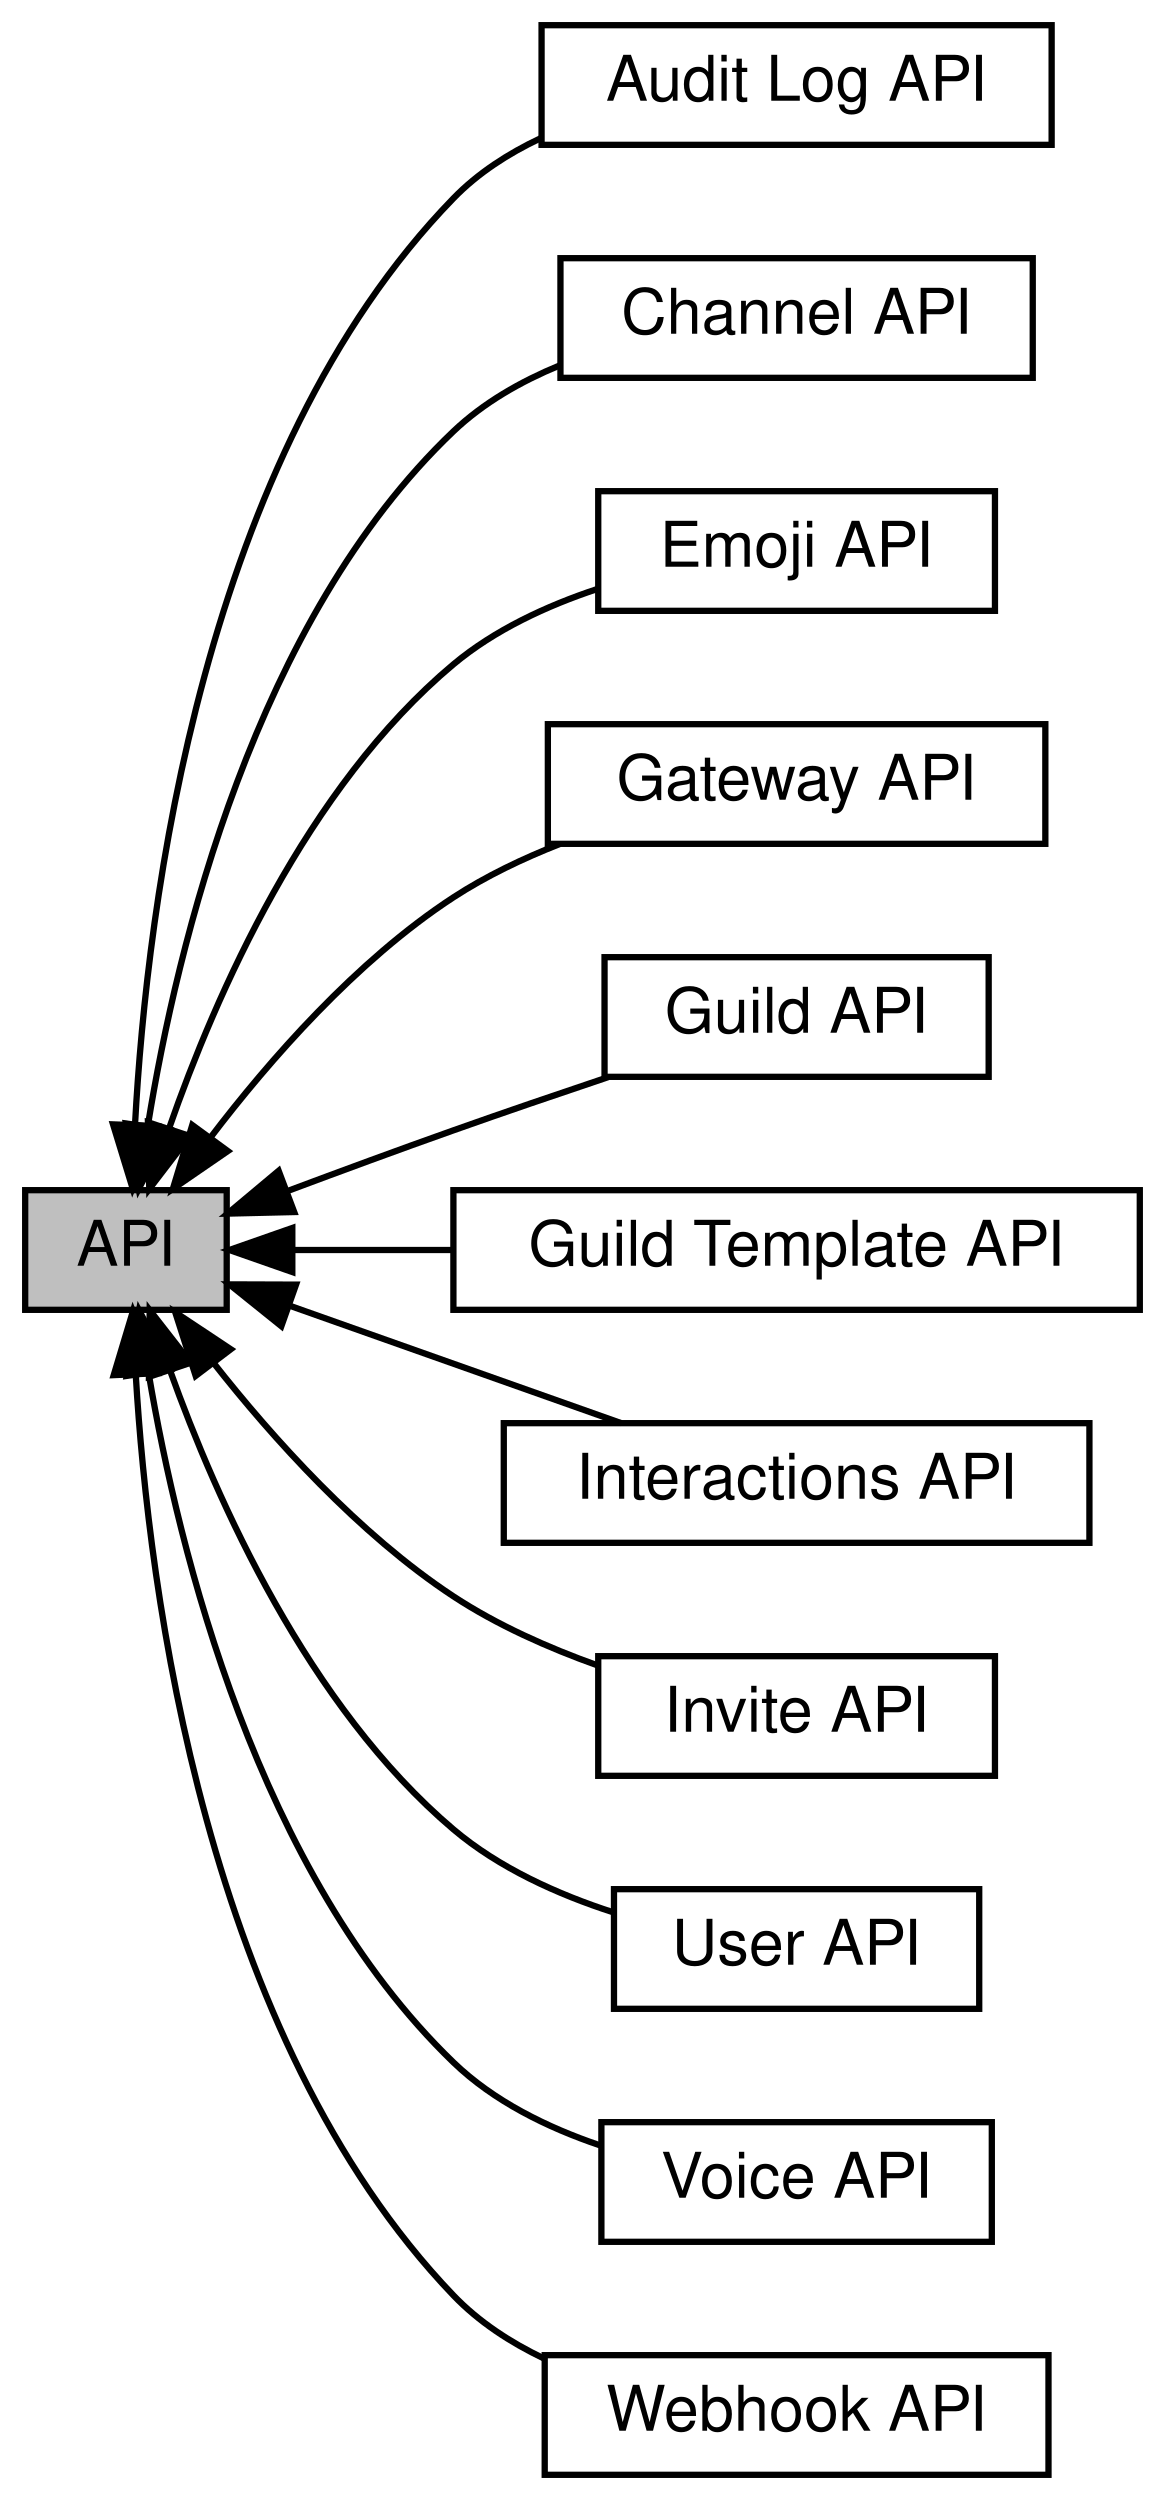
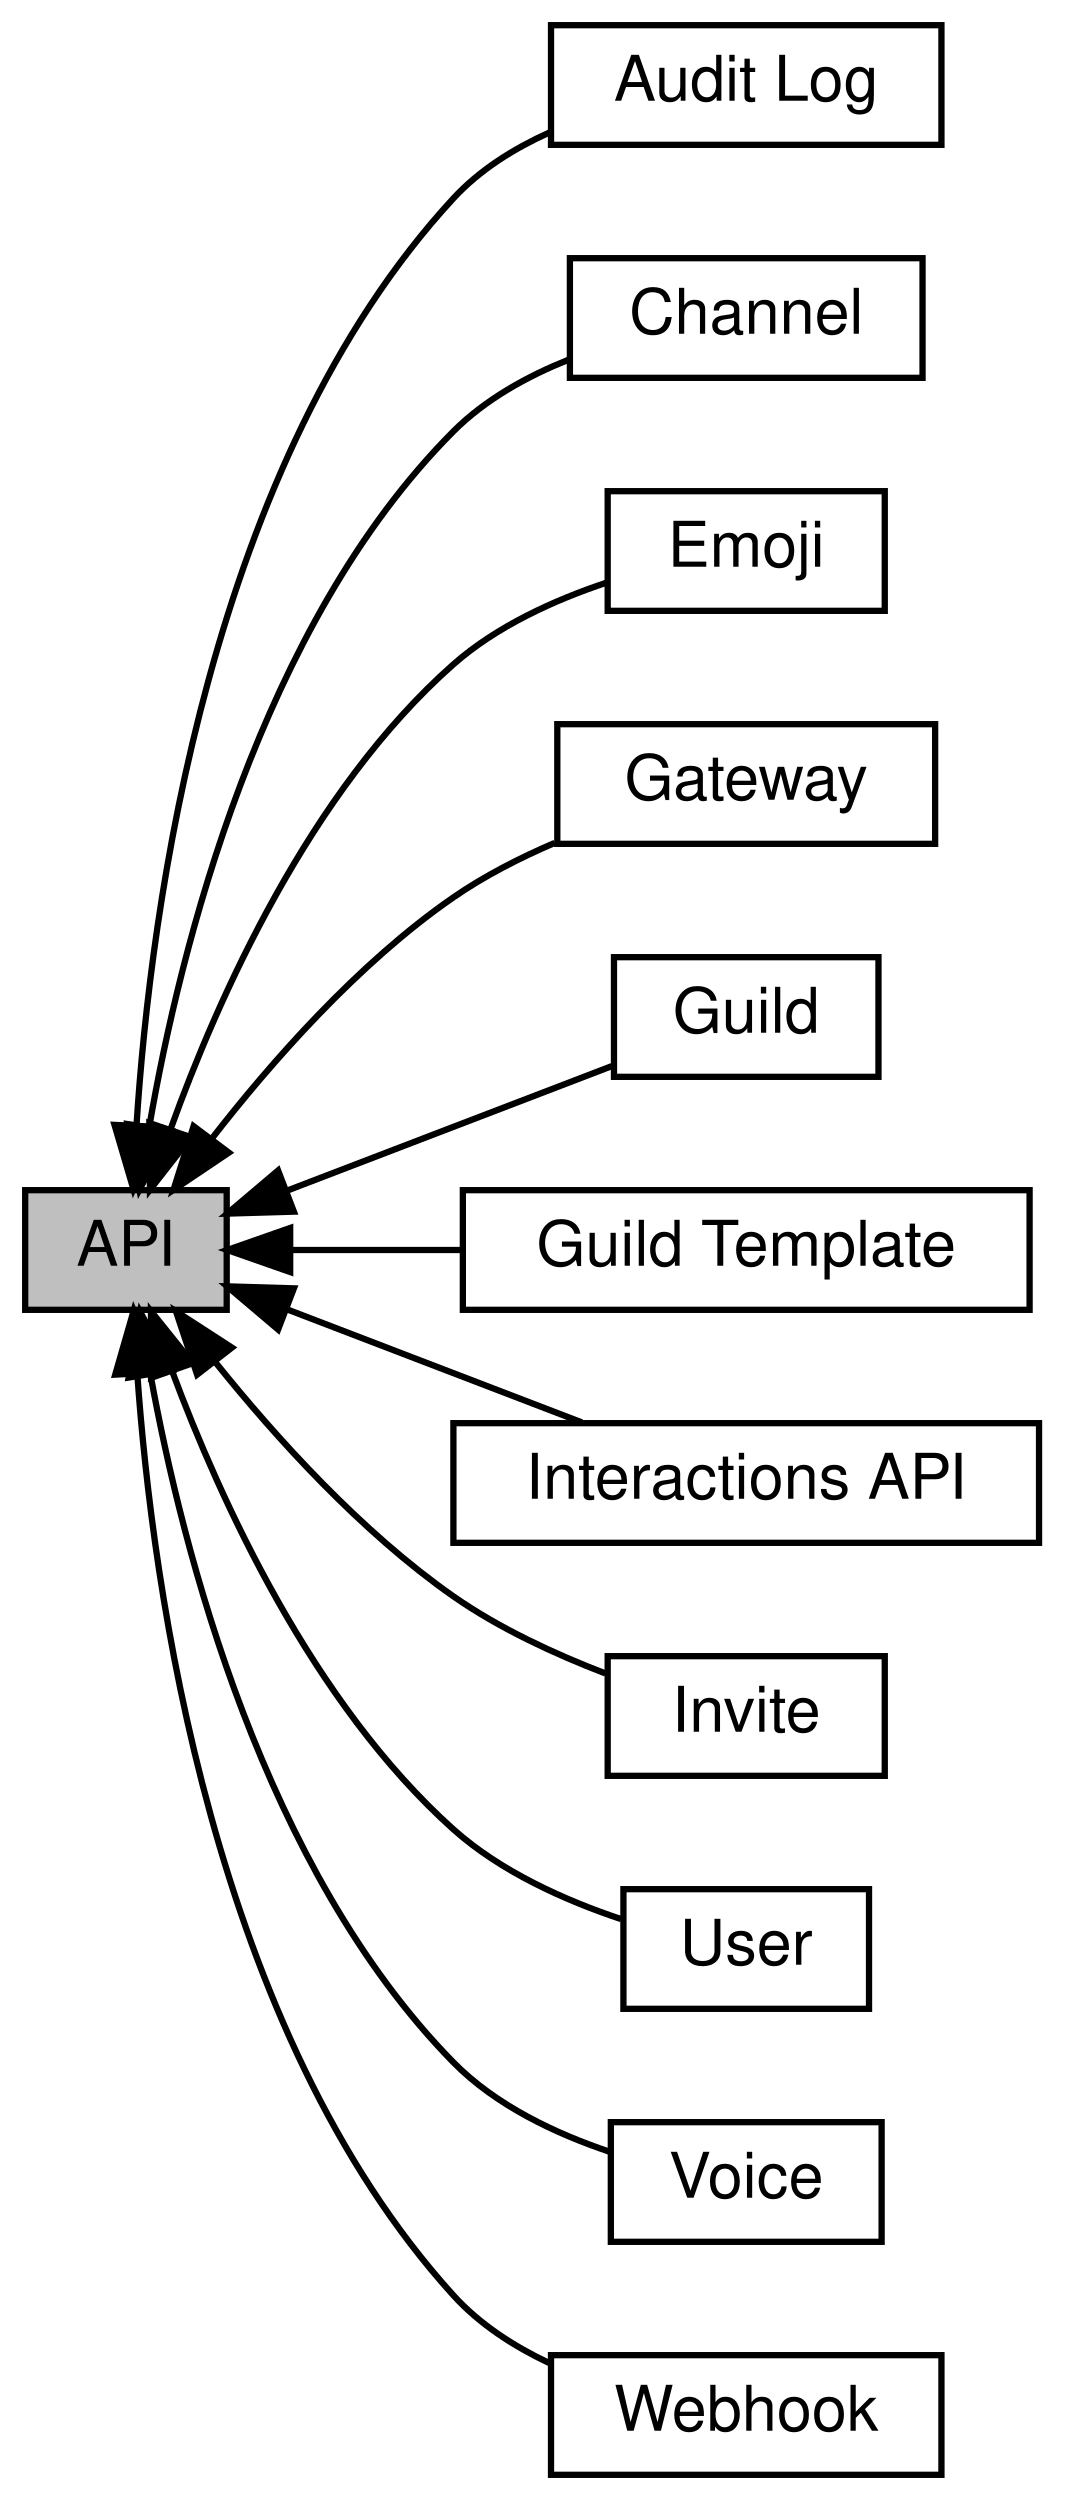
- <svg xmlns="http://www.w3.org/2000/svg" xmlns:xlink="http://www.w3.org/1999/xlink" width="185pt" height="397pt" viewBox="0.00 0.00 185.00 397.00">
+ <svg xmlns="http://www.w3.org/2000/svg" xmlns:xlink="http://www.w3.org/1999/xlink" width="169pt" height="397pt" viewBox="0.00 0.00 169.00 397.00">
  <g id="graph0" class="graph" transform="scale(1 1) rotate(0) translate(4 393)">
    <g id="node1" class="node">
      <g id="a_node1">
        <a xlink:title="The Discord public API supported by Concord.">
          <polygon fill="#bfbfbf" stroke="black" points="32,-204 0,-204 0,-185 32,-185 32,-204" />
          <text text-anchor="middle" x="16" y="-192" font-family="Helvetica,sans-Serif" font-size="10.00">API</text>
        </a>
      </g>
    </g>
    <g id="node2" class="node">
      <g id="a_node2">
        <a xlink:href="../../d8/d90/group__DiscordAPIAuditLog.html" target="_top" xlink:title="Audit Log's public API supported by Concord.">
-           <polygon fill="none" stroke="black" points="163,-389 82,-389 82,-370 163,-370 163,-389" />
-           <text text-anchor="middle" x="122.5" y="-377" font-family="Helvetica,sans-Serif" font-size="10.00">Audit Log API</text>
+           <polygon fill="none" stroke="black" points="145.5,-389 83.5,-389 83.5,-370 145.5,-370 145.5,-389" />
+           <text text-anchor="middle" x="114.5" y="-377" font-family="Helvetica,sans-Serif" font-size="10.00">Audit Log</text>
        </a>
      </g>
    </g>
    <g id="edge1" class="edge">
-       <path fill="none" stroke="black" d="M17.45,-214.57C19.33,-249.22 28.13,-320.49 68,-361.5 71.89,-365.51 76.71,-368.62 81.83,-371.04" />
-       <polygon fill="black" stroke="black" points="20.94,-214.17 17.05,-204.32 13.95,-214.45 20.94,-214.17" />
+       <path fill="none" stroke="black" d="M17.68,-214.36C19.9,-248.68 29.21,-319.47 68,-361.5 72.15,-366 77.56,-369.39 83.2,-371.94" />
+       <polygon fill="black" stroke="black" points="21.17,-214.02 17.17,-204.21 14.18,-214.37 21.17,-214.02" />
    </g>
    <g id="node3" class="node">
      <g id="a_node3">
        <a xlink:href="../../df/d2c/group__DiscordAPIChannel.html" target="_top" xlink:title="Channel's public API supported by Concord.">
-           <polygon fill="none" stroke="black" points="160,-352 85,-352 85,-333 160,-333 160,-352" />
-           <text text-anchor="middle" x="122.5" y="-340" font-family="Helvetica,sans-Serif" font-size="10.00">Channel API</text>
+           <polygon fill="none" stroke="black" points="142.5,-352 86.5,-352 86.5,-333 142.5,-333 142.5,-352" />
+           <text text-anchor="middle" x="114.5" y="-340" font-family="Helvetica,sans-Serif" font-size="10.00">Channel</text>
        </a>
      </g>
    </g>
    <g id="edge2" class="edge">
-       <path fill="none" stroke="black" d="M19.51,-214.45C24.12,-242.77 36.51,-294.53 68,-324.5 72.76,-329.03 78.69,-332.42 84.85,-334.96" />
-       <polygon fill="black" stroke="black" points="22.92,-213.59 18.02,-204.19 16,-214.59 22.92,-213.59" />
+       <path fill="none" stroke="black" d="M19.73,-214.23C24.59,-242.29 37.31,-293.72 68,-324.5 73.04,-329.55 79.67,-333.23 86.31,-335.89" />
+       <polygon fill="black" stroke="black" points="23.14,-213.42 18.14,-204.08 16.23,-214.5 23.14,-213.42" />
    </g>
    <g id="node4" class="node">
      <g id="a_node4">
        <a xlink:href="../../d2/d6a/group__DiscordAPIEmoji.html" target="_top" xlink:title="Emoji's public API supported by Concord.">
-           <polygon fill="none" stroke="black" points="154,-315 91,-315 91,-296 154,-296 154,-315" />
-           <text text-anchor="middle" x="122.5" y="-303" font-family="Helvetica,sans-Serif" font-size="10.00">Emoji API</text>
+           <polygon fill="none" stroke="black" points="136.5,-315 92.5,-315 92.5,-296 136.5,-296 136.5,-315" />
+           <text text-anchor="middle" x="114.5" y="-303" font-family="Helvetica,sans-Serif" font-size="10.00">Emoji</text>
        </a>
      </g>
    </g>
    <g id="edge4" class="edge">
-       <path fill="none" stroke="black" d="M22.89,-213.93C30.21,-234.92 44.67,-267.98 68,-287.5 74.54,-292.97 82.81,-296.8 90.89,-299.48" />
-       <polygon fill="black" stroke="black" points="26.14,-212.6 19.7,-204.19 19.49,-214.78 26.14,-212.6" />
+       <path fill="none" stroke="black" d="M23.09,-213.7C30.58,-234.49 45.19,-267.37 68,-287.5 74.88,-293.57 84.05,-297.72 92.36,-300.49" />
+       <polygon fill="black" stroke="black" points="26.34,-212.41 19.81,-204.06 19.72,-214.66 26.34,-212.41" />
    </g>
    <g id="node5" class="node">
      <g id="a_node5">
        <a xlink:href="../../d4/d2b/group__DiscordAPIGateway.html" target="_top" xlink:title="Gateway's public API supported by Concord.">
-           <polygon fill="none" stroke="black" points="162,-278 83,-278 83,-259 162,-259 162,-278" />
-           <text text-anchor="middle" x="122.5" y="-266" font-family="Helvetica,sans-Serif" font-size="10.00">Gateway API</text>
+           <polygon fill="none" stroke="black" points="144.5,-278 84.5,-278 84.5,-259 144.5,-259 144.5,-278" />
+           <text text-anchor="middle" x="114.5" y="-266" font-family="Helvetica,sans-Serif" font-size="10.00">Gateway</text>
        </a>
      </g>
    </g>
    <g id="edge5" class="edge">
-       <path fill="none" stroke="black" d="M29.43,-212.37C38.77,-224.63 52.58,-240.44 68,-250.5 73.17,-253.87 79.04,-256.68 84.94,-258.99" />
-       <polygon fill="black" stroke="black" points="32.18,-210.21 23.45,-204.21 26.53,-214.34 32.18,-210.21" />
+       <path fill="none" stroke="black" d="M29.59,-212.13C39.02,-224.27 52.85,-240.04 68,-250.5 72.89,-253.88 78.51,-256.76 84.09,-259.15" />
+       <polygon fill="black" stroke="black" points="32.34,-209.96 23.55,-204.05 26.74,-214.16 32.34,-209.96" />
    </g>
    <g id="node6" class="node">
      <g id="a_node6">
        <a xlink:href="../../d3/d9f/group__DiscordAPIGuild.html" target="_top" xlink:title="Guild's public API supported by Concord.">
-           <polygon fill="none" stroke="black" points="153,-241 92,-241 92,-222 153,-222 153,-241" />
-           <text text-anchor="middle" x="122.5" y="-229" font-family="Helvetica,sans-Serif" font-size="10.00">Guild API</text>
+           <polygon fill="none" stroke="black" points="135.5,-241 93.5,-241 93.5,-222 135.5,-222 135.5,-241" />
+           <text text-anchor="middle" x="114.5" y="-229" font-family="Helvetica,sans-Serif" font-size="10.00">Guild</text>
        </a>
      </g>
    </g>
    <g id="edge6" class="edge">
-       <path fill="none" stroke="black" d="M41.67,-203.87C50.01,-206.99 59.39,-210.45 68,-213.5 75.94,-216.32 84.59,-219.27 92.57,-221.95" />
-       <polygon fill="black" stroke="black" points="42.72,-200.53 32.13,-200.28 40.25,-207.08 42.72,-200.53" />
+       <path fill="none" stroke="black" d="M41.8,-204.01C57.73,-210.12 78.17,-217.96 93.15,-223.7" />
+       <polygon fill="black" stroke="black" points="42.67,-200.59 32.08,-200.28 40.16,-207.13 42.67,-200.59" />
    </g>
    <g id="node7" class="node">
      <g id="a_node7">
        <a xlink:href="../../d0/d17/group__DiscordAPIGuildTemplate.html" target="_top" xlink:title="Guild Template's public API supported by Concord.">
-           <polygon fill="none" stroke="black" points="177,-204 68,-204 68,-185 177,-185 177,-204" />
-           <text text-anchor="middle" x="122.5" y="-192" font-family="Helvetica,sans-Serif" font-size="10.00">Guild Template API</text>
+           <polygon fill="none" stroke="black" points="159.5,-204 69.5,-204 69.5,-185 159.5,-185 159.5,-204" />
+           <text text-anchor="middle" x="114.5" y="-192" font-family="Helvetica,sans-Serif" font-size="10.00">Guild Template</text>
        </a>
      </g>
    </g>
    <g id="edge7" class="edge">
-       <path fill="none" stroke="black" d="M42.5,-194.5C50.21,-194.5 58.99,-194.5 67.82,-194.5" />
-       <polygon fill="black" stroke="black" points="42.42,-191 32.42,-194.5 42.42,-198 42.42,-191" />
+       <path fill="none" stroke="black" d="M42.21,-194.5C50.53,-194.5 60.04,-194.5 69.34,-194.5" />
+       <polygon fill="black" stroke="black" points="42.08,-191 32.08,-194.5 42.08,-198 42.08,-191" />
    </g>
    <g id="node8" class="node">
      <g id="a_node8">
        <a xlink:href="../../d9/ddc/group__DiscordAPIInteractions.html" target="_top" xlink:title="Interactions public API supported by Concord.">
-           <polygon fill="none" stroke="black" points="169,-167 76,-167 76,-148 169,-148 169,-167" />
-           <text text-anchor="middle" x="122.5" y="-155" font-family="Helvetica,sans-Serif" font-size="10.00">Interactions API</text>
+           <polygon fill="none" stroke="black" points="161,-167 68,-167 68,-148 161,-148 161,-167" />
+           <text text-anchor="middle" x="114.5" y="-155" font-family="Helvetica,sans-Serif" font-size="10.00">Interactions API</text>
        </a>
      </g>
    </g>
    <g id="edge3" class="edge">
-       <path fill="none" stroke="black" d="M42.09,-185.62C57.96,-180 78.46,-172.74 94.66,-167" />
-       <polygon fill="black" stroke="black" points="40.68,-182.4 32.42,-189.04 43.01,-189 40.68,-182.4" />
+       <path fill="none" stroke="black" d="M41.75,-185.01C56.06,-179.52 74.03,-172.64 88.4,-167.12" />
+       <polygon fill="black" stroke="black" points="40.16,-181.87 32.08,-188.72 42.67,-188.41 40.16,-181.87" />
    </g>
    <g id="node9" class="node">
      <g id="a_node9">
        <a xlink:href="../../d6/da0/group__DiscordAPIInvite.html" target="_top" xlink:title="Invite's public API supported by Concord.">
-           <polygon fill="none" stroke="black" points="154,-130 91,-130 91,-111 154,-111 154,-130" />
-           <text text-anchor="middle" x="122.5" y="-118" font-family="Helvetica,sans-Serif" font-size="10.00">Invite API</text>
+           <polygon fill="none" stroke="black" points="136.5,-130 92.5,-130 92.5,-111 136.5,-111 136.5,-130" />
+           <text text-anchor="middle" x="114.5" y="-118" font-family="Helvetica,sans-Serif" font-size="10.00">Invite</text>
        </a>
      </g>
    </g>
    <g id="edge8" class="edge">
-       <path fill="none" stroke="black" d="M29.87,-176.62C39.26,-164.68 52.95,-149.41 68,-139.5 74.92,-134.95 83.05,-131.34 90.87,-128.54" />
-       <polygon fill="black" stroke="black" points="27.07,-174.51 23.83,-184.6 32.65,-178.74 27.07,-174.51" />
+       <path fill="none" stroke="black" d="M30.32,-176.53C39.78,-164.76 53.36,-149.72 68,-139.5 75.3,-134.4 84.18,-130.31 92.15,-127.25" />
+       <polygon fill="black" stroke="black" points="27.3,-174.71 23.94,-184.76 32.83,-179 27.3,-174.71" />
    </g>
    <g id="node10" class="node">
      <g id="a_node10">
        <a xlink:href="../../d2/dae/group__DiscordAPIUser.html" target="_top" xlink:title="User's public API supported by Concord.">
-           <polygon fill="none" stroke="black" points="151.5,-93 93.5,-93 93.5,-74 151.5,-74 151.5,-93" />
-           <text text-anchor="middle" x="122.5" y="-81" font-family="Helvetica,sans-Serif" font-size="10.00">User API</text>
+           <polygon fill="none" stroke="black" points="134,-93 95,-93 95,-74 134,-74 134,-93" />
+           <text text-anchor="middle" x="114.5" y="-81" font-family="Helvetica,sans-Serif" font-size="10.00">User</text>
        </a>
      </g>
    </g>
    <g id="edge9" class="edge">
-       <path fill="none" stroke="black" d="M23.01,-175.35C30.43,-154.65 44.98,-122 68,-102.5 75.22,-96.38 84.55,-92.18 93.39,-89.32" />
-       <polygon fill="black" stroke="black" points="19.65,-174.36 19.77,-184.96 26.28,-176.6 19.65,-174.36" />
+       <path fill="none" stroke="black" d="M23.33,-175.27C30.97,-154.75 45.64,-122.52 68,-102.5 75.53,-95.76 85.78,-91.2 94.65,-88.24" />
+       <polygon fill="black" stroke="black" points="19.99,-174.2 19.97,-184.8 26.6,-176.53 19.99,-174.2" />
    </g>
    <g id="node11" class="node">
      <g id="a_node11">
        <a xlink:href="../../d0/d64/group__DiscordAPIVoice.html" target="_top" xlink:title="Voice's public API supported by Concord.">
-           <polygon fill="none" stroke="black" points="153.5,-56 91.5,-56 91.5,-37 153.5,-37 153.5,-56" />
-           <text text-anchor="middle" x="122.5" y="-44" font-family="Helvetica,sans-Serif" font-size="10.00">Voice API</text>
+           <polygon fill="none" stroke="black" points="136,-56 93,-56 93,-37 136,-37 136,-56" />
+           <text text-anchor="middle" x="114.5" y="-44" font-family="Helvetica,sans-Serif" font-size="10.00">Voice</text>
        </a>
      </g>
    </g>
    <g id="edge10" class="edge">
-       <path fill="none" stroke="black" d="M19.63,-174.77C24.37,-146.75 36.93,-95.49 68,-65.5 74.38,-59.34 82.89,-55.16 91.24,-52.33" />
-       <polygon fill="black" stroke="black" points="16.13,-174.51 18.08,-184.92 23.05,-175.56 16.13,-174.51" />
+       <path fill="none" stroke="black" d="M19.92,-174.59C24.99,-146.75 37.91,-96.17 68,-65.5 74.71,-58.66 84.26,-54.16 92.88,-51.28" />
+       <polygon fill="black" stroke="black" points="16.43,-174.25 18.25,-184.69 23.34,-175.39 16.43,-174.25" />
    </g>
    <g id="node12" class="node">
      <g id="a_node12">
        <a xlink:href="../../d9/d55/group__DiscordAPIWebhook.html" target="_top" xlink:title="Webhook's public API supported by Concord.">
-           <polygon fill="none" stroke="black" points="162.5,-19 82.5,-19 82.5,0 162.5,0 162.5,-19" />
-           <text text-anchor="middle" x="122.5" y="-7" font-family="Helvetica,sans-Serif" font-size="10.00">Webhook API</text>
+           <polygon fill="none" stroke="black" points="145.5,-19 83.5,-19 83.5,0 145.5,0 145.5,-19" />
+           <text text-anchor="middle" x="114.5" y="-7" font-family="Helvetica,sans-Serif" font-size="10.00">Webhook</text>
        </a>
      </g>
    </g>
    <g id="edge11" class="edge">
-       <path fill="none" stroke="black" d="M17.56,-174.62C19.6,-140.27 28.66,-69.58 68,-28.5 72.02,-24.3 77.03,-21.03 82.36,-18.48" />
-       <polygon fill="black" stroke="black" points="14.06,-174.63 17.11,-184.78 21.05,-174.94 14.06,-174.63" />
+       <path fill="none" stroke="black" d="M17.8,-174.84C20.2,-140.83 29.79,-70.63 68,-28.5 72.14,-23.93 77.55,-20.43 83.19,-17.76" />
+       <polygon fill="black" stroke="black" points="14.3,-174.71 17.23,-184.89 21.29,-175.1 14.3,-174.71" />
    </g>
  </g>
</svg>
